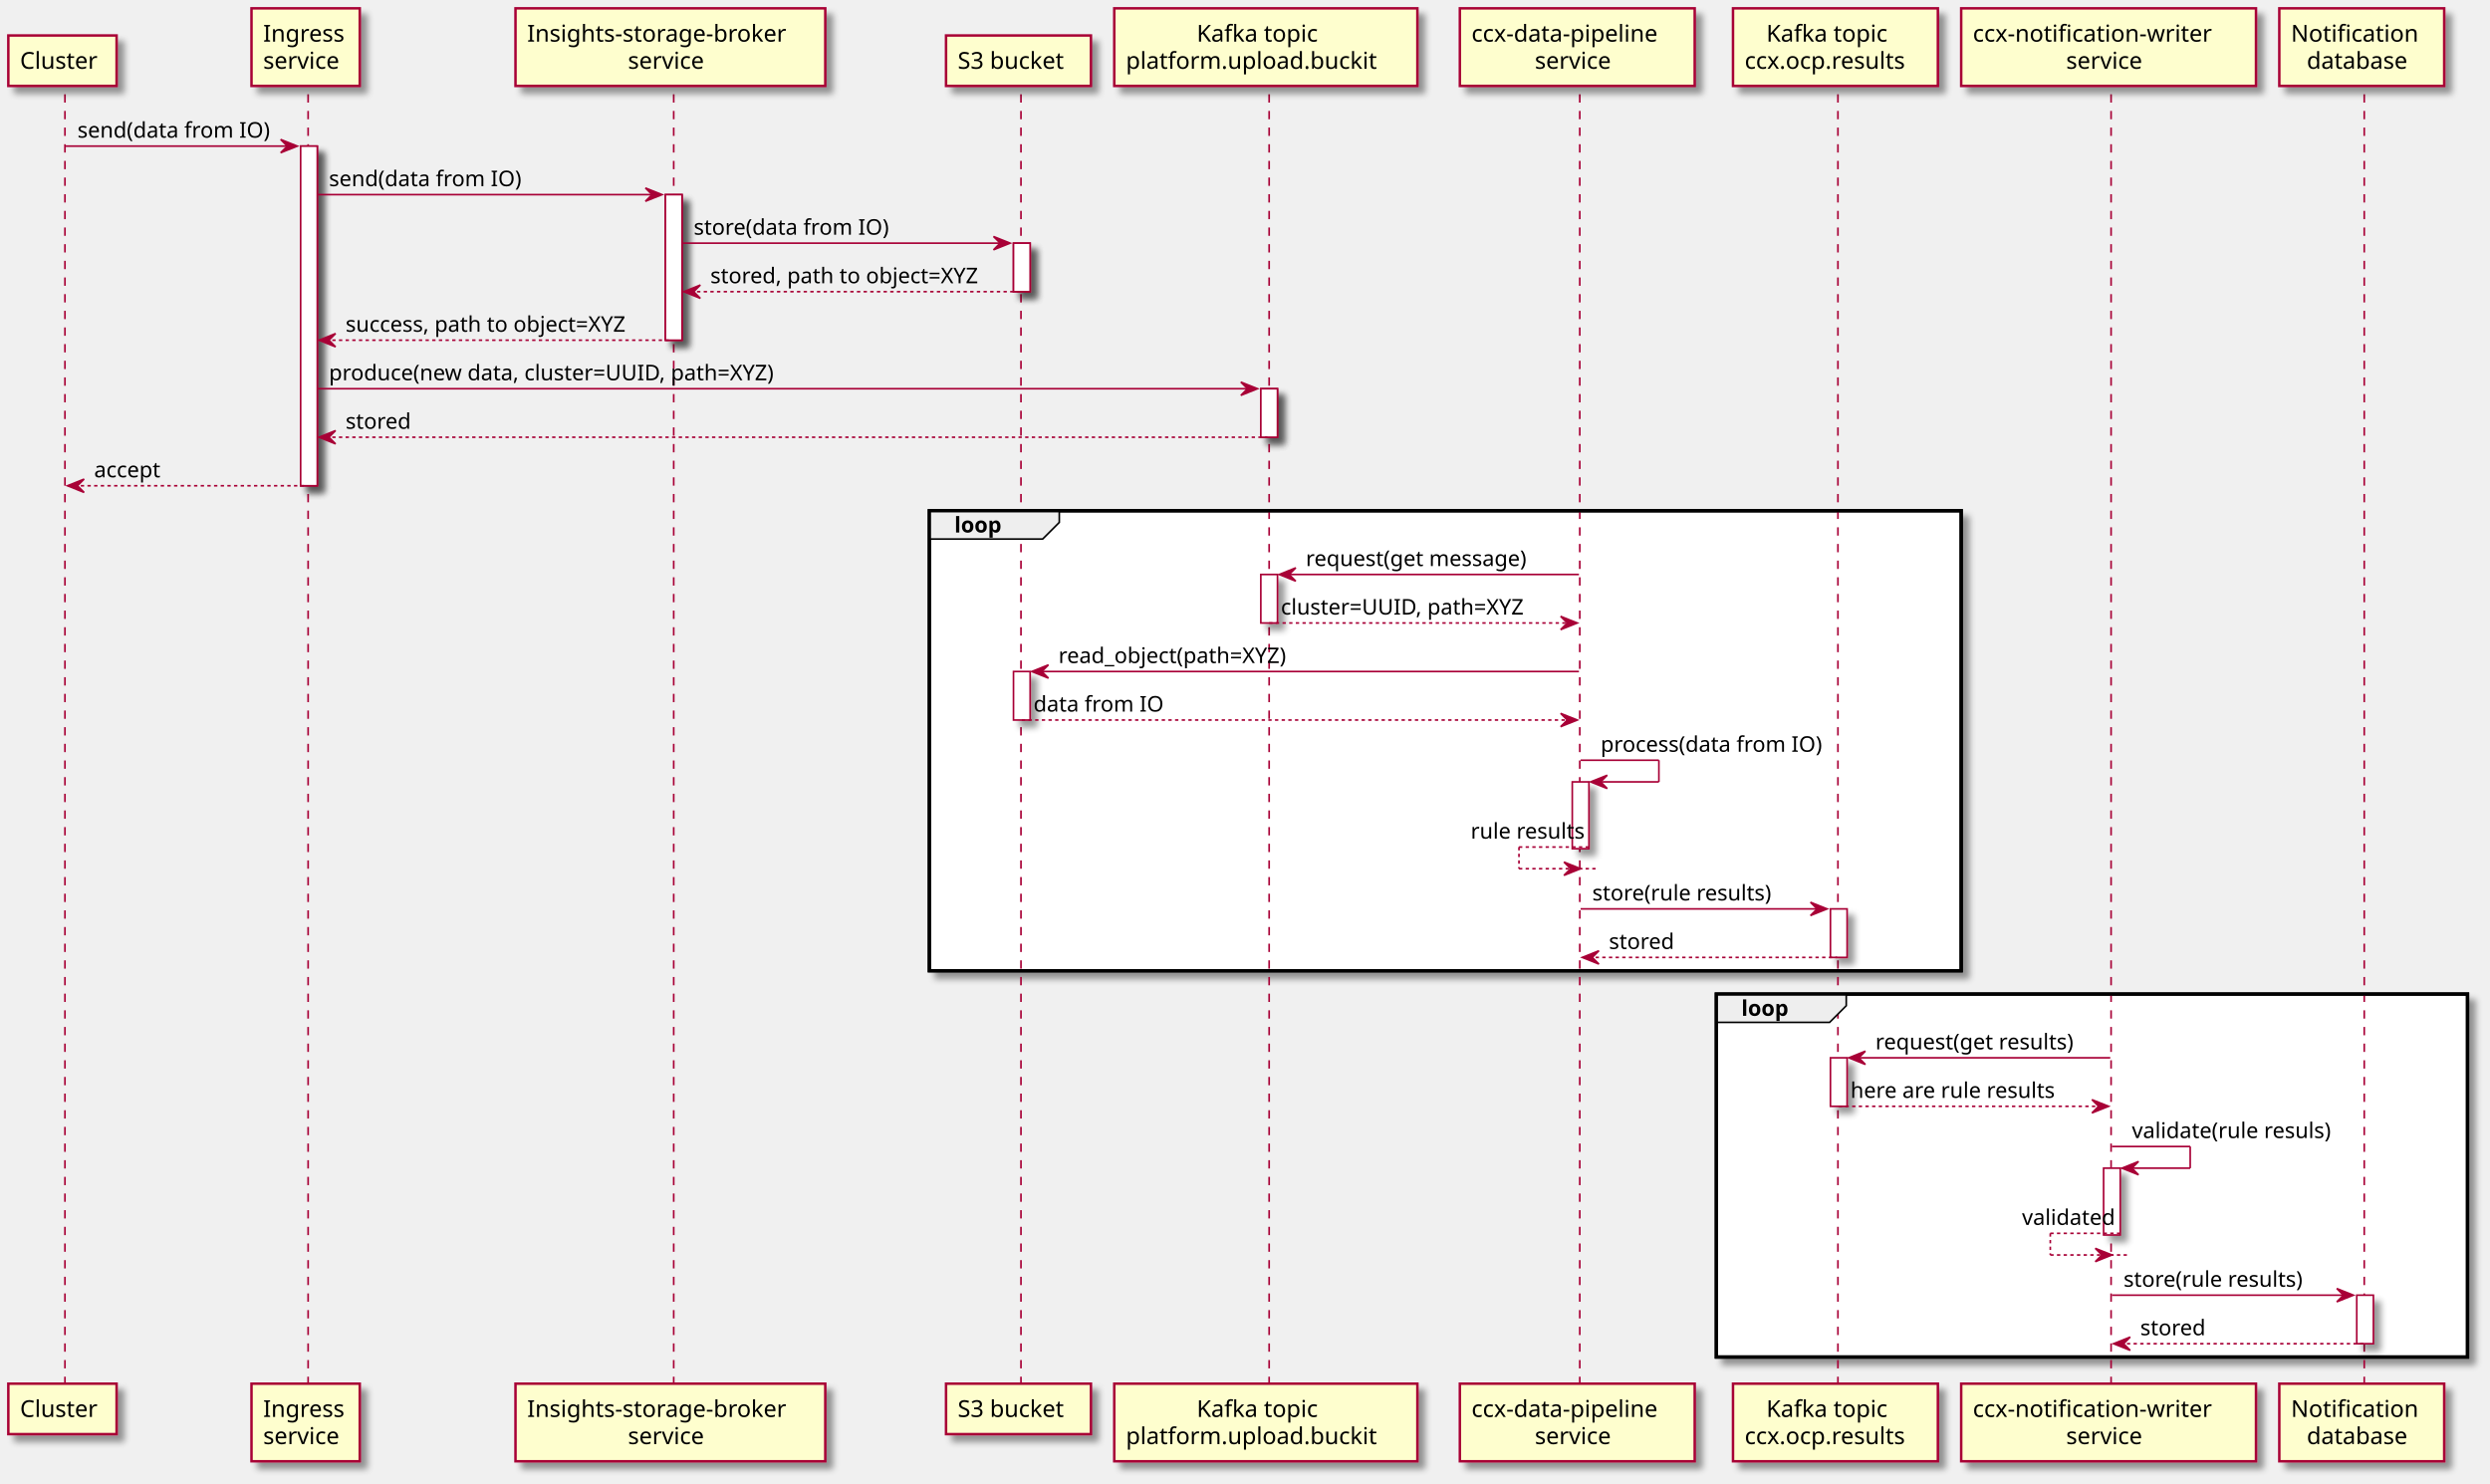
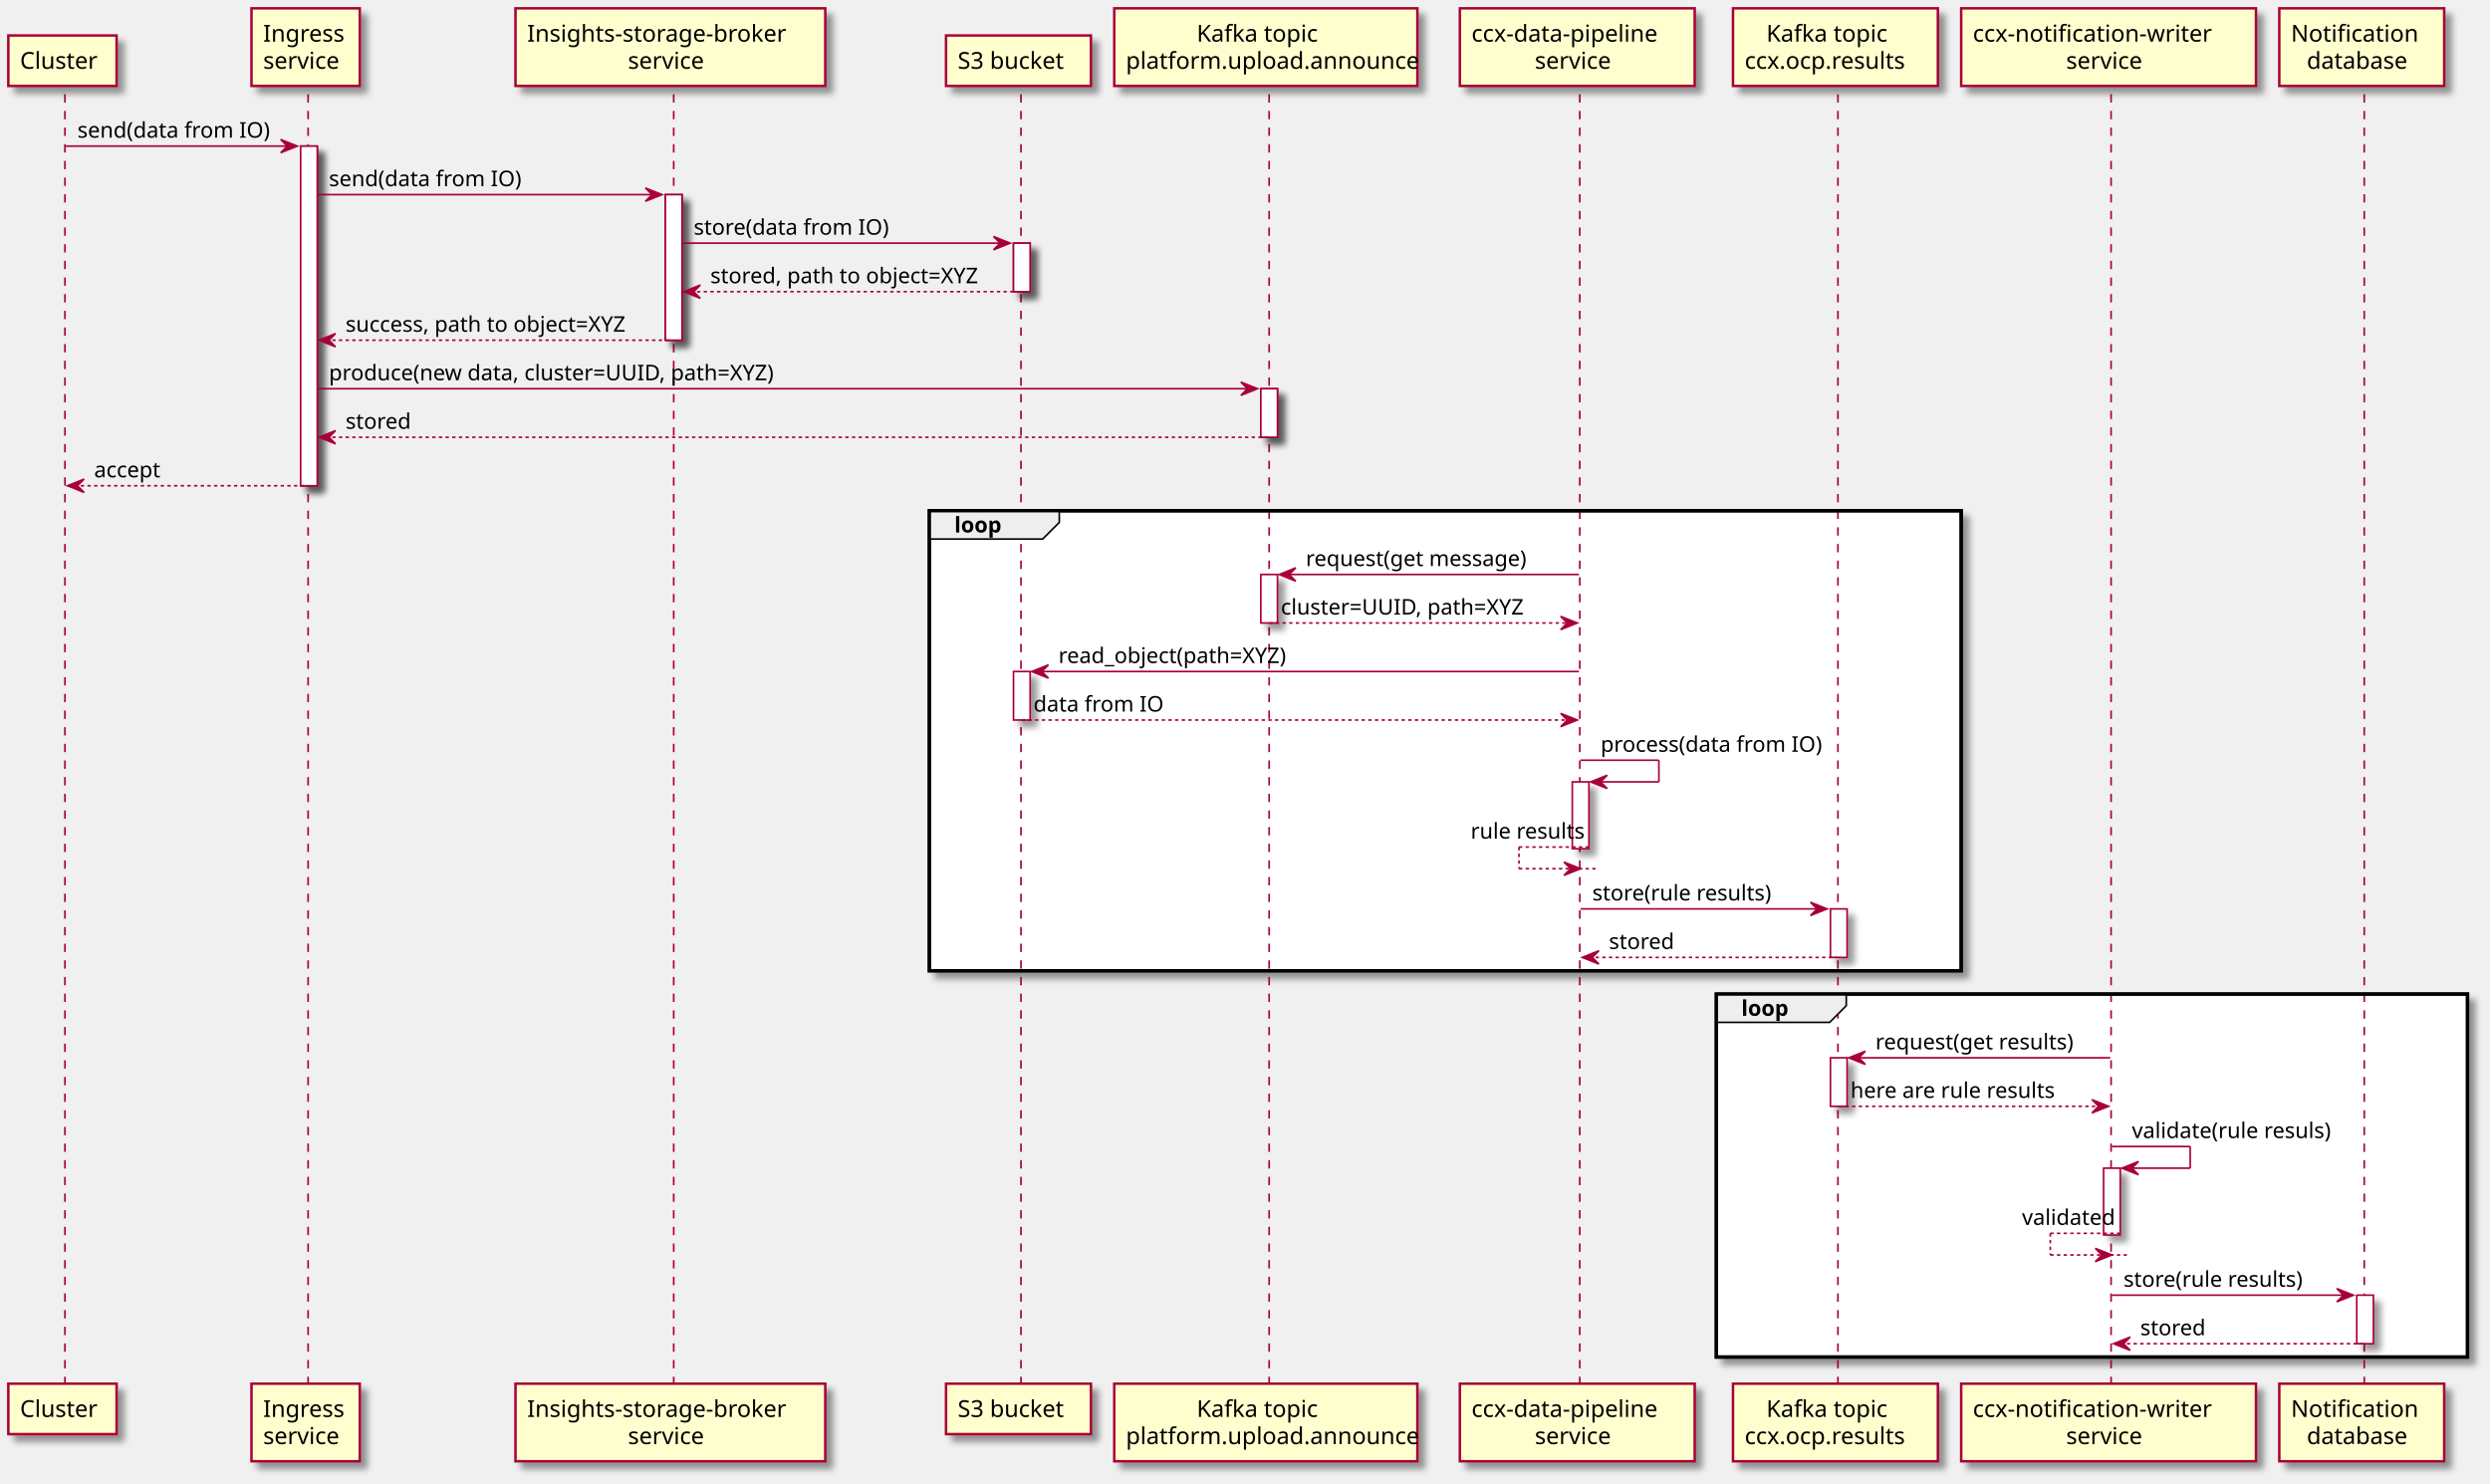
<svg xmlns="http://www.w3.org/2000/svg" contentScriptType="application/ecmascript" contentStyleType="text/css" height="891px" preserveAspectRatio="none" style="width:1495px;height:891px;background:#FFFFFF;" version="1.1" viewBox="0 0 1495 891" width="1495px" zoomAndPan="magnify">
  <defs>
    <filter height="300%" id="f4u4wuqncd8kt" width="300%" x="-1" y="-1">
      <feGaussianBlur result="blurOut" stdDeviation="2.0" />
      <feColorMatrix in="blurOut" result="blurOut2" type="matrix" values="0 0 0 0 0 0 0 0 0 0 0 0 0 0 0 0 0 0 .4 0" />
      <feOffset dx="4.0" dy="4.0" in="blurOut2" result="blurOut3" />
      <feBlend in="SourceGraphic" in2="blurOut3" mode="normal" />
    </filter>
  </defs>
  <g>
    <rect fill="#FFFFFF" filter="url(#f4u4wuqncd8kt)" height="203.93" style="stroke:#A80036;stroke-width:1.0;" width="10" x="180.5" y="87.727" />
    <rect fill="#FFFFFF" filter="url(#f4u4wuqncd8kt)" height="87.398" style="stroke:#A80036;stroke-width:1.0;" width="10" x="399.5" y="116.859" />
    <rect fill="#FFFFFF" filter="url(#f4u4wuqncd8kt)" height="29.133" style="stroke:#A80036;stroke-width:1.0;" width="10" x="608.5" y="145.992" />
    <rect fill="#FFFFFF" filter="url(#f4u4wuqncd8kt)" height="29.133" style="stroke:#A80036;stroke-width:1.0;" width="10" x="608.5" y="403.188" />
    <rect fill="#FFFFFF" filter="url(#f4u4wuqncd8kt)" height="29.133" style="stroke:#A80036;stroke-width:1.0;" width="10" x="757" y="233.391" />
    <rect fill="#FFFFFF" filter="url(#f4u4wuqncd8kt)" height="29.133" style="stroke:#A80036;stroke-width:1.0;" width="10" x="757" y="344.922" />
    <rect fill="#FFFFFF" filter="url(#f4u4wuqncd8kt)" height="40.133" style="stroke:#A80036;stroke-width:1.0;" width="10" x="944" y="469.453" />
    <rect fill="#FFFFFF" filter="url(#f4u4wuqncd8kt)" height="29.133" style="stroke:#A80036;stroke-width:1.0;" width="10" x="1099" y="545.719" />
    <rect fill="#FFFFFF" filter="url(#f4u4wuqncd8kt)" height="29.133" style="stroke:#A80036;stroke-width:1.0;" width="10" x="1099" y="635.117" />
    <rect fill="#FFFFFF" filter="url(#f4u4wuqncd8kt)" height="40.133" style="stroke:#A80036;stroke-width:1.0;" width="10" x="1263" y="701.383" />
    <rect fill="#FFFFFF" filter="url(#f4u4wuqncd8kt)" height="29.133" style="stroke:#A80036;stroke-width:1.0;" width="10" x="1415" y="777.648" />
    <rect fill="#FFFFFF" filter="url(#f4u4wuqncd8kt)" height="276.195" style="stroke:#000000;stroke-width:2.0;" width="619.5" x="558" y="306.656" />
    <rect fill="#FFFFFF" filter="url(#f4u4wuqncd8kt)" height="217.93" style="stroke:#000000;stroke-width:2.0;" width="451" x="1030.5" y="596.852" />
    <line style="stroke:#A80036;stroke-width:1.0;stroke-dasharray:5.0,5.0;" x1="39" x2="39" y1="56.594" y2="831.781" />
    <line style="stroke:#A80036;stroke-width:1.0;stroke-dasharray:5.0,5.0;" x1="185" x2="185" y1="56.594" y2="831.781" />
    <line style="stroke:#A80036;stroke-width:1.0;stroke-dasharray:5.0,5.0;" x1="404.5" x2="404.5" y1="56.594" y2="831.781" />
    <line style="stroke:#A80036;stroke-width:1.0;stroke-dasharray:5.0,5.0;" x1="613" x2="613" y1="56.594" y2="831.781" />
    <line style="stroke:#A80036;stroke-width:1.0;stroke-dasharray:5.0,5.0;" x1="762" x2="762" y1="56.594" y2="831.781" />
    <line style="stroke:#A80036;stroke-width:1.0;stroke-dasharray:5.0,5.0;" x1="948.5" x2="948.5" y1="56.594" y2="831.781" />
    <line style="stroke:#A80036;stroke-width:1.0;stroke-dasharray:5.0,5.0;" x1="1103.5" x2="1103.5" y1="56.594" y2="831.781" />
    <line style="stroke:#A80036;stroke-width:1.0;stroke-dasharray:5.0,5.0;" x1="1267.5" x2="1267.5" y1="56.594" y2="831.781" />
    <line style="stroke:#A80036;stroke-width:1.0;stroke-dasharray:5.0,5.0;" x1="1419.5" x2="1419.5" y1="56.594" y2="831.781" />
    <rect fill="#FEFECE" filter="url(#f4u4wuqncd8kt)" height="30.297" style="stroke:#A80036;stroke-width:1.5;" width="65" x="5" y="21.297" />
    <text fill="#000000" font-family="sans-serif" font-size="14" lengthAdjust="spacing" textLength="51" x="12" y="41.292">Cluster</text>
    <rect fill="#FEFECE" filter="url(#f4u4wuqncd8kt)" height="30.297" style="stroke:#A80036;stroke-width:1.5;" width="65" x="5" y="830.781" />
    <text fill="#000000" font-family="sans-serif" font-size="14" lengthAdjust="spacing" textLength="51" x="12" y="850.776">Cluster</text>
    <rect fill="#FEFECE" filter="url(#f4u4wuqncd8kt)" height="46.594" style="stroke:#A80036;stroke-width:1.5;" width="65" x="151" y="5" />
    <text fill="#000000" font-family="sans-serif" font-size="14" lengthAdjust="spacing" textLength="51" x="158" y="24.995">Ingress</text>
    <text fill="#000000" font-family="sans-serif" font-size="14" lengthAdjust="spacing" textLength="51" x="158" y="41.292">service</text>
    <rect fill="#FEFECE" filter="url(#f4u4wuqncd8kt)" height="46.594" style="stroke:#A80036;stroke-width:1.5;" width="65" x="151" y="830.781" />
    <text fill="#000000" font-family="sans-serif" font-size="14" lengthAdjust="spacing" textLength="51" x="158" y="850.776">Ingress</text>
    <text fill="#000000" font-family="sans-serif" font-size="14" lengthAdjust="spacing" textLength="51" x="158" y="867.073">service</text>
    <rect fill="#FEFECE" filter="url(#f4u4wuqncd8kt)" height="46.594" style="stroke:#A80036;stroke-width:1.5;" width="186" x="309.5" y="5" />
    <text fill="#000000" font-family="sans-serif" font-size="14" lengthAdjust="spacing" textLength="172" x="316.5" y="24.995">Insights-storage-broker</text>
    <text fill="#000000" font-family="sans-serif" font-size="14" lengthAdjust="spacing" textLength="51" x="377" y="41.292">service</text>
    <rect fill="#FEFECE" filter="url(#f4u4wuqncd8kt)" height="46.594" style="stroke:#A80036;stroke-width:1.5;" width="186" x="309.5" y="830.781" />
    <text fill="#000000" font-family="sans-serif" font-size="14" lengthAdjust="spacing" textLength="172" x="316.5" y="850.776">Insights-storage-broker</text>
    <text fill="#000000" font-family="sans-serif" font-size="14" lengthAdjust="spacing" textLength="51" x="377" y="867.073">service</text>
    <rect fill="#FEFECE" filter="url(#f4u4wuqncd8kt)" height="30.297" style="stroke:#A80036;stroke-width:1.5;" width="87" x="568" y="21.297" />
    <text fill="#000000" font-family="sans-serif" font-size="14" lengthAdjust="spacing" textLength="73" x="575" y="41.292">S3 bucket</text>
    <rect fill="#FEFECE" filter="url(#f4u4wuqncd8kt)" height="30.297" style="stroke:#A80036;stroke-width:1.5;" width="87" x="568" y="830.781" />
    <text fill="#000000" font-family="sans-serif" font-size="14" lengthAdjust="spacing" textLength="73" x="575" y="850.776">S3 bucket</text>
    <rect fill="#FEFECE" filter="url(#f4u4wuqncd8kt)" height="46.594" style="stroke:#A80036;stroke-width:1.5;" width="182" x="669" y="5" />
    <text fill="#000000" font-family="sans-serif" font-size="14" lengthAdjust="spacing" textLength="83" x="718.5" y="24.995">Kafka topic</text>
-     <text fill="#000000" font-family="sans-serif" font-size="14" lengthAdjust="spacing" textLength="168" x="676" y="41.292">platform.upload.buckit</text>
+     <text fill="#000000" font-family="sans-serif" font-size="14" lengthAdjust="spacing" textLength="168" x="676" y="41.292">platform.upload.announce</text>
    <rect fill="#FEFECE" filter="url(#f4u4wuqncd8kt)" height="46.594" style="stroke:#A80036;stroke-width:1.5;" width="182" x="669" y="830.781" />
    <text fill="#000000" font-family="sans-serif" font-size="14" lengthAdjust="spacing" textLength="83" x="718.5" y="850.776">Kafka topic</text>
-     <text fill="#000000" font-family="sans-serif" font-size="14" lengthAdjust="spacing" textLength="168" x="676" y="867.073">platform.upload.buckit</text>
+     <text fill="#000000" font-family="sans-serif" font-size="14" lengthAdjust="spacing" textLength="168" x="676" y="867.073">platform.upload.announce</text>
    <rect fill="#FEFECE" filter="url(#f4u4wuqncd8kt)" height="46.594" style="stroke:#A80036;stroke-width:1.5;" width="141" x="876.5" y="5" />
    <text fill="#000000" font-family="sans-serif" font-size="14" lengthAdjust="spacing" textLength="127" x="883.5" y="24.995">ccx-data-pipeline</text>
    <text fill="#000000" font-family="sans-serif" font-size="14" lengthAdjust="spacing" textLength="51" x="921.5" y="41.292">service</text>
    <rect fill="#FEFECE" filter="url(#f4u4wuqncd8kt)" height="46.594" style="stroke:#A80036;stroke-width:1.5;" width="141" x="876.5" y="830.781" />
    <text fill="#000000" font-family="sans-serif" font-size="14" lengthAdjust="spacing" textLength="127" x="883.5" y="850.776">ccx-data-pipeline</text>
    <text fill="#000000" font-family="sans-serif" font-size="14" lengthAdjust="spacing" textLength="51" x="921.5" y="867.073">service</text>
    <rect fill="#FEFECE" filter="url(#f4u4wuqncd8kt)" height="46.594" style="stroke:#A80036;stroke-width:1.5;" width="123" x="1040.5" y="5" />
    <text fill="#000000" font-family="sans-serif" font-size="14" lengthAdjust="spacing" textLength="83" x="1060.5" y="24.995">Kafka topic</text>
    <text fill="#000000" font-family="sans-serif" font-size="14" lengthAdjust="spacing" textLength="109" x="1047.5" y="41.292">ccx.ocp.results</text>
    <rect fill="#FEFECE" filter="url(#f4u4wuqncd8kt)" height="46.594" style="stroke:#A80036;stroke-width:1.5;" width="123" x="1040.5" y="830.781" />
    <text fill="#000000" font-family="sans-serif" font-size="14" lengthAdjust="spacing" textLength="83" x="1060.5" y="850.776">Kafka topic</text>
    <text fill="#000000" font-family="sans-serif" font-size="14" lengthAdjust="spacing" textLength="109" x="1047.5" y="867.073">ccx.ocp.results</text>
    <rect fill="#FEFECE" filter="url(#f4u4wuqncd8kt)" height="46.594" style="stroke:#A80036;stroke-width:1.5;" width="177" x="1177.5" y="5" />
    <text fill="#000000" font-family="sans-serif" font-size="14" lengthAdjust="spacing" textLength="163" x="1184.5" y="24.995">ccx-notification-writer</text>
    <text fill="#000000" font-family="sans-serif" font-size="14" lengthAdjust="spacing" textLength="51" x="1240.5" y="41.292">service</text>
    <rect fill="#FEFECE" filter="url(#f4u4wuqncd8kt)" height="46.594" style="stroke:#A80036;stroke-width:1.5;" width="177" x="1177.5" y="830.781" />
    <text fill="#000000" font-family="sans-serif" font-size="14" lengthAdjust="spacing" textLength="163" x="1184.5" y="850.776">ccx-notification-writer</text>
    <text fill="#000000" font-family="sans-serif" font-size="14" lengthAdjust="spacing" textLength="51" x="1240.5" y="867.073">service</text>
    <rect fill="#FEFECE" filter="url(#f4u4wuqncd8kt)" height="46.594" style="stroke:#A80036;stroke-width:1.5;" width="99" x="1368.5" y="5" />
    <text fill="#000000" font-family="sans-serif" font-size="14" lengthAdjust="spacing" textLength="85" x="1375.5" y="24.995">Notification</text>
    <text fill="#000000" font-family="sans-serif" font-size="14" lengthAdjust="spacing" textLength="66" x="1385" y="41.292">database</text>
    <rect fill="#FEFECE" filter="url(#f4u4wuqncd8kt)" height="46.594" style="stroke:#A80036;stroke-width:1.5;" width="99" x="1368.5" y="830.781" />
    <text fill="#000000" font-family="sans-serif" font-size="14" lengthAdjust="spacing" textLength="85" x="1375.5" y="850.776">Notification</text>
    <text fill="#000000" font-family="sans-serif" font-size="14" lengthAdjust="spacing" textLength="66" x="1385" y="867.073">database</text>
    <rect fill="#FFFFFF" filter="url(#f4u4wuqncd8kt)" height="203.93" style="stroke:#A80036;stroke-width:1.0;" width="10" x="180.5" y="87.727" />
    <rect fill="#FFFFFF" filter="url(#f4u4wuqncd8kt)" height="87.398" style="stroke:#A80036;stroke-width:1.0;" width="10" x="399.5" y="116.859" />
    <rect fill="#FFFFFF" filter="url(#f4u4wuqncd8kt)" height="29.133" style="stroke:#A80036;stroke-width:1.0;" width="10" x="608.5" y="145.992" />
    <rect fill="#FFFFFF" filter="url(#f4u4wuqncd8kt)" height="29.133" style="stroke:#A80036;stroke-width:1.0;" width="10" x="608.5" y="403.188" />
    <rect fill="#FFFFFF" filter="url(#f4u4wuqncd8kt)" height="29.133" style="stroke:#A80036;stroke-width:1.0;" width="10" x="757" y="233.391" />
    <rect fill="#FFFFFF" filter="url(#f4u4wuqncd8kt)" height="29.133" style="stroke:#A80036;stroke-width:1.0;" width="10" x="757" y="344.922" />
    <rect fill="#FFFFFF" filter="url(#f4u4wuqncd8kt)" height="40.133" style="stroke:#A80036;stroke-width:1.0;" width="10" x="944" y="469.453" />
    <rect fill="#FFFFFF" filter="url(#f4u4wuqncd8kt)" height="29.133" style="stroke:#A80036;stroke-width:1.0;" width="10" x="1099" y="545.719" />
    <rect fill="#FFFFFF" filter="url(#f4u4wuqncd8kt)" height="29.133" style="stroke:#A80036;stroke-width:1.0;" width="10" x="1099" y="635.117" />
    <rect fill="#FFFFFF" filter="url(#f4u4wuqncd8kt)" height="40.133" style="stroke:#A80036;stroke-width:1.0;" width="10" x="1263" y="701.383" />
    <rect fill="#FFFFFF" filter="url(#f4u4wuqncd8kt)" height="29.133" style="stroke:#A80036;stroke-width:1.0;" width="10" x="1415" y="777.648" />
    <polygon fill="#A80036" points="168.5,83.727,178.5,87.727,168.5,91.727,172.5,87.727" style="stroke:#A80036;stroke-width:1.0;" />
    <line style="stroke:#A80036;stroke-width:1.0;" x1="39.5" x2="174.5" y1="87.727" y2="87.727" />
    <text fill="#000000" font-family="sans-serif" font-size="13" lengthAdjust="spacing" textLength="122" x="46.5" y="82.661">send(data from IO)</text>
    <polygon fill="#A80036" points="387.5,112.859,397.5,116.859,387.5,120.859,391.5,116.859" style="stroke:#A80036;stroke-width:1.0;" />
    <line style="stroke:#A80036;stroke-width:1.0;" x1="190.5" x2="393.5" y1="116.859" y2="116.859" />
    <text fill="#000000" font-family="sans-serif" font-size="13" lengthAdjust="spacing" textLength="122" x="197.5" y="111.793">send(data from IO)</text>
    <polygon fill="#A80036" points="596.5,141.992,606.5,145.992,596.5,149.992,600.5,145.992" style="stroke:#A80036;stroke-width:1.0;" />
    <line style="stroke:#A80036;stroke-width:1.0;" x1="409.5" x2="602.5" y1="145.992" y2="145.992" />
    <text fill="#000000" font-family="sans-serif" font-size="13" lengthAdjust="spacing" textLength="124" x="416.5" y="140.926">store(data from IO)</text>
    <polygon fill="#A80036" points="420.5,171.125,410.5,175.125,420.5,179.125,416.5,175.125" style="stroke:#A80036;stroke-width:1.0;" />
    <line style="stroke:#A80036;stroke-width:1.0;stroke-dasharray:2.0,2.0;" x1="414.5" x2="612.5" y1="175.125" y2="175.125" />
    <text fill="#000000" font-family="sans-serif" font-size="13" lengthAdjust="spacing" textLength="175" x="426.5" y="170.059">stored, path to object=XYZ</text>
    <polygon fill="#A80036" points="201.5,200.258,191.5,204.258,201.5,208.258,197.5,204.258" style="stroke:#A80036;stroke-width:1.0;" />
    <line style="stroke:#A80036;stroke-width:1.0;stroke-dasharray:2.0,2.0;" x1="195.5" x2="403.5" y1="204.258" y2="204.258" />
    <text fill="#000000" font-family="sans-serif" font-size="13" lengthAdjust="spacing" textLength="185" x="207.5" y="199.192">success, path to object=XYZ</text>
    <polygon fill="#A80036" points="745,229.391,755,233.391,745,237.391,749,233.391" style="stroke:#A80036;stroke-width:1.0;" />
    <line style="stroke:#A80036;stroke-width:1.0;" x1="190.5" x2="751" y1="233.391" y2="233.391" />
    <text fill="#000000" font-family="sans-serif" font-size="13" lengthAdjust="spacing" textLength="288" x="197.5" y="228.325">produce(new data, cluster=UUID, path=XYZ)</text>
    <polygon fill="#A80036" points="201.5,258.523,191.5,262.523,201.5,266.523,197.5,262.523" style="stroke:#A80036;stroke-width:1.0;" />
    <line style="stroke:#A80036;stroke-width:1.0;stroke-dasharray:2.0,2.0;" x1="195.5" x2="761" y1="262.523" y2="262.523" />
    <text fill="#000000" font-family="sans-serif" font-size="13" lengthAdjust="spacing" textLength="41" x="207.5" y="257.457">stored</text>
    <polygon fill="#A80036" points="50.5,287.656,40.5,291.656,50.5,295.656,46.5,291.656" style="stroke:#A80036;stroke-width:1.0;" />
    <line style="stroke:#A80036;stroke-width:1.0;stroke-dasharray:2.0,2.0;" x1="44.5" x2="184.5" y1="291.656" y2="291.656" />
    <text fill="#000000" font-family="sans-serif" font-size="13" lengthAdjust="spacing" textLength="43" x="56.5" y="286.59">accept</text>
    <path d="M558,306.656 L636,306.656 L636,313.656 L626,323.656 L558,323.656 L558,306.656 " fill="#EEEEEE" style="stroke:#000000;stroke-width:1.0;" />
    <rect fill="none" height="276.195" style="stroke:#000000;stroke-width:2.0;" width="619.5" x="558" y="306.656" />
    <text fill="#000000" font-family="sans-serif" font-size="13" font-weight="bold" lengthAdjust="spacing" textLength="33" x="573" y="319.723">loop</text>
    <polygon fill="#A80036" points="778,340.922,768,344.922,778,348.922,774,344.922" style="stroke:#A80036;stroke-width:1.0;" />
    <line style="stroke:#A80036;stroke-width:1.0;" x1="772" x2="948" y1="344.922" y2="344.922" />
    <text fill="#000000" font-family="sans-serif" font-size="13" lengthAdjust="spacing" textLength="143" x="784" y="339.856">request(get message)</text>
    <polygon fill="#A80036" points="937,370.055,947,374.055,937,378.055,941,374.055" style="stroke:#A80036;stroke-width:1.0;" />
    <line style="stroke:#A80036;stroke-width:1.0;stroke-dasharray:2.0,2.0;" x1="762" x2="943" y1="374.055" y2="374.055" />
    <text fill="#000000" font-family="sans-serif" font-size="13" lengthAdjust="spacing" textLength="158" x="769" y="368.989">cluster=UUID, path=XYZ</text>
    <polygon fill="#A80036" points="629.5,399.188,619.5,403.188,629.5,407.188,625.5,403.188" style="stroke:#A80036;stroke-width:1.0;" />
    <line style="stroke:#A80036;stroke-width:1.0;" x1="623.5" x2="948" y1="403.188" y2="403.188" />
    <text fill="#000000" font-family="sans-serif" font-size="13" lengthAdjust="spacing" textLength="151" x="635.5" y="398.122">read_object(path=XYZ)</text>
    <polygon fill="#A80036" points="937,428.32,947,432.32,937,436.32,941,432.32" style="stroke:#A80036;stroke-width:1.0;" />
    <line style="stroke:#A80036;stroke-width:1.0;stroke-dasharray:2.0,2.0;" x1="613.5" x2="943" y1="432.32" y2="432.32" />
    <text fill="#000000" font-family="sans-serif" font-size="13" lengthAdjust="spacing" textLength="81" x="620.5" y="427.254">data from IO</text>
    <line style="stroke:#A80036;stroke-width:1.0;" x1="949" x2="996" y1="456.453" y2="456.453" />
    <line style="stroke:#A80036;stroke-width:1.0;" x1="996" x2="996" y1="456.453" y2="469.453" />
    <line style="stroke:#A80036;stroke-width:1.0;" x1="955" x2="996" y1="469.453" y2="469.453" />
    <polygon fill="#A80036" points="965,465.453,955,469.453,965,473.453,961,469.453" style="stroke:#A80036;stroke-width:1.0;" />
    <text fill="#000000" font-family="sans-serif" font-size="13" lengthAdjust="spacing" textLength="141" x="961" y="451.387">process(data from IO)</text>
    <line style="stroke:#A80036;stroke-width:1.0;stroke-dasharray:2.0,2.0;" x1="912" x2="954" y1="508.586" y2="508.586" />
    <line style="stroke:#A80036;stroke-width:1.0;stroke-dasharray:2.0,2.0;" x1="912" x2="912" y1="508.586" y2="521.586" />
    <line style="stroke:#A80036;stroke-width:1.0;stroke-dasharray:2.0,2.0;" x1="912" x2="959" y1="521.586" y2="521.586" />
    <polygon fill="#A80036" points="939,517.586,949,521.586,939,525.586,943,521.586" style="stroke:#A80036;stroke-width:1.0;" />
    <text fill="#000000" font-family="sans-serif" font-size="13" lengthAdjust="spacing" textLength="71" x="883" y="503.52">rule results</text>
    <polygon fill="#A80036" points="1087,541.719,1097,545.719,1087,549.719,1091,545.719" style="stroke:#A80036;stroke-width:1.0;" />
    <line style="stroke:#A80036;stroke-width:1.0;" x1="949" x2="1093" y1="545.719" y2="545.719" />
    <text fill="#000000" font-family="sans-serif" font-size="13" lengthAdjust="spacing" textLength="114" x="956" y="540.653">store(rule results)</text>
    <polygon fill="#A80036" points="960,570.852,950,574.852,960,578.852,956,574.852" style="stroke:#A80036;stroke-width:1.0;" />
    <line style="stroke:#A80036;stroke-width:1.0;stroke-dasharray:2.0,2.0;" x1="954" x2="1103" y1="574.852" y2="574.852" />
    <text fill="#000000" font-family="sans-serif" font-size="13" lengthAdjust="spacing" textLength="41" x="966" y="569.786">stored</text>
    <path d="M1030.5,596.852 L1108.5,596.852 L1108.5,603.852 L1098.5,613.852 L1030.5,613.852 L1030.5,596.852 " fill="#EEEEEE" style="stroke:#000000;stroke-width:1.0;" />
    <rect fill="none" height="217.93" style="stroke:#000000;stroke-width:2.0;" width="451" x="1030.5" y="596.852" />
    <text fill="#000000" font-family="sans-serif" font-size="13" font-weight="bold" lengthAdjust="spacing" textLength="33" x="1045.5" y="609.918">loop</text>
    <polygon fill="#A80036" points="1120,631.117,1110,635.117,1120,639.117,1116,635.117" style="stroke:#A80036;stroke-width:1.0;" />
    <line style="stroke:#A80036;stroke-width:1.0;" x1="1114" x2="1267" y1="635.117" y2="635.117" />
    <text fill="#000000" font-family="sans-serif" font-size="13" lengthAdjust="spacing" textLength="127" x="1126" y="630.051">request(get results)</text>
    <polygon fill="#A80036" points="1256,660.25,1266,664.25,1256,668.25,1260,664.25" style="stroke:#A80036;stroke-width:1.0;" />
    <line style="stroke:#A80036;stroke-width:1.0;stroke-dasharray:2.0,2.0;" x1="1104" x2="1262" y1="664.25" y2="664.25" />
    <text fill="#000000" font-family="sans-serif" font-size="13" lengthAdjust="spacing" textLength="129" x="1111" y="659.184">here are rule results</text>
    <line style="stroke:#A80036;stroke-width:1.0;" x1="1268" x2="1315" y1="688.383" y2="688.383" />
    <line style="stroke:#A80036;stroke-width:1.0;" x1="1315" x2="1315" y1="688.383" y2="701.383" />
    <line style="stroke:#A80036;stroke-width:1.0;" x1="1274" x2="1315" y1="701.383" y2="701.383" />
    <polygon fill="#A80036" points="1284,697.383,1274,701.383,1284,705.383,1280,701.383" style="stroke:#A80036;stroke-width:1.0;" />
    <text fill="#000000" font-family="sans-serif" font-size="13" lengthAdjust="spacing" textLength="127" x="1280" y="683.317">validate(rule resuls)</text>
    <line style="stroke:#A80036;stroke-width:1.0;stroke-dasharray:2.0,2.0;" x1="1231" x2="1273" y1="740.516" y2="740.516" />
    <line style="stroke:#A80036;stroke-width:1.0;stroke-dasharray:2.0,2.0;" x1="1231" x2="1231" y1="740.516" y2="753.516" />
    <line style="stroke:#A80036;stroke-width:1.0;stroke-dasharray:2.0,2.0;" x1="1231" x2="1278" y1="753.516" y2="753.516" />
    <polygon fill="#A80036" points="1258,749.516,1268,753.516,1258,757.516,1262,753.516" style="stroke:#A80036;stroke-width:1.0;" />
    <text fill="#000000" font-family="sans-serif" font-size="13" lengthAdjust="spacing" textLength="59" x="1214" y="735.45">validated</text>
    <polygon fill="#A80036" points="1403,773.648,1413,777.648,1403,781.648,1407,777.648" style="stroke:#A80036;stroke-width:1.0;" />
    <line style="stroke:#A80036;stroke-width:1.0;" x1="1268" x2="1409" y1="777.648" y2="777.648" />
    <text fill="#000000" font-family="sans-serif" font-size="13" lengthAdjust="spacing" textLength="114" x="1275" y="772.582">store(rule results)</text>
    <polygon fill="#A80036" points="1279,802.781,1269,806.781,1279,810.781,1275,806.781" style="stroke:#A80036;stroke-width:1.0;" />
    <line style="stroke:#A80036;stroke-width:1.0;stroke-dasharray:2.0,2.0;" x1="1273" x2="1419" y1="806.781" y2="806.781" />
    <text fill="#000000" font-family="sans-serif" font-size="13" lengthAdjust="spacing" textLength="41" x="1285" y="801.715">stored</text>
  </g>
</svg>
